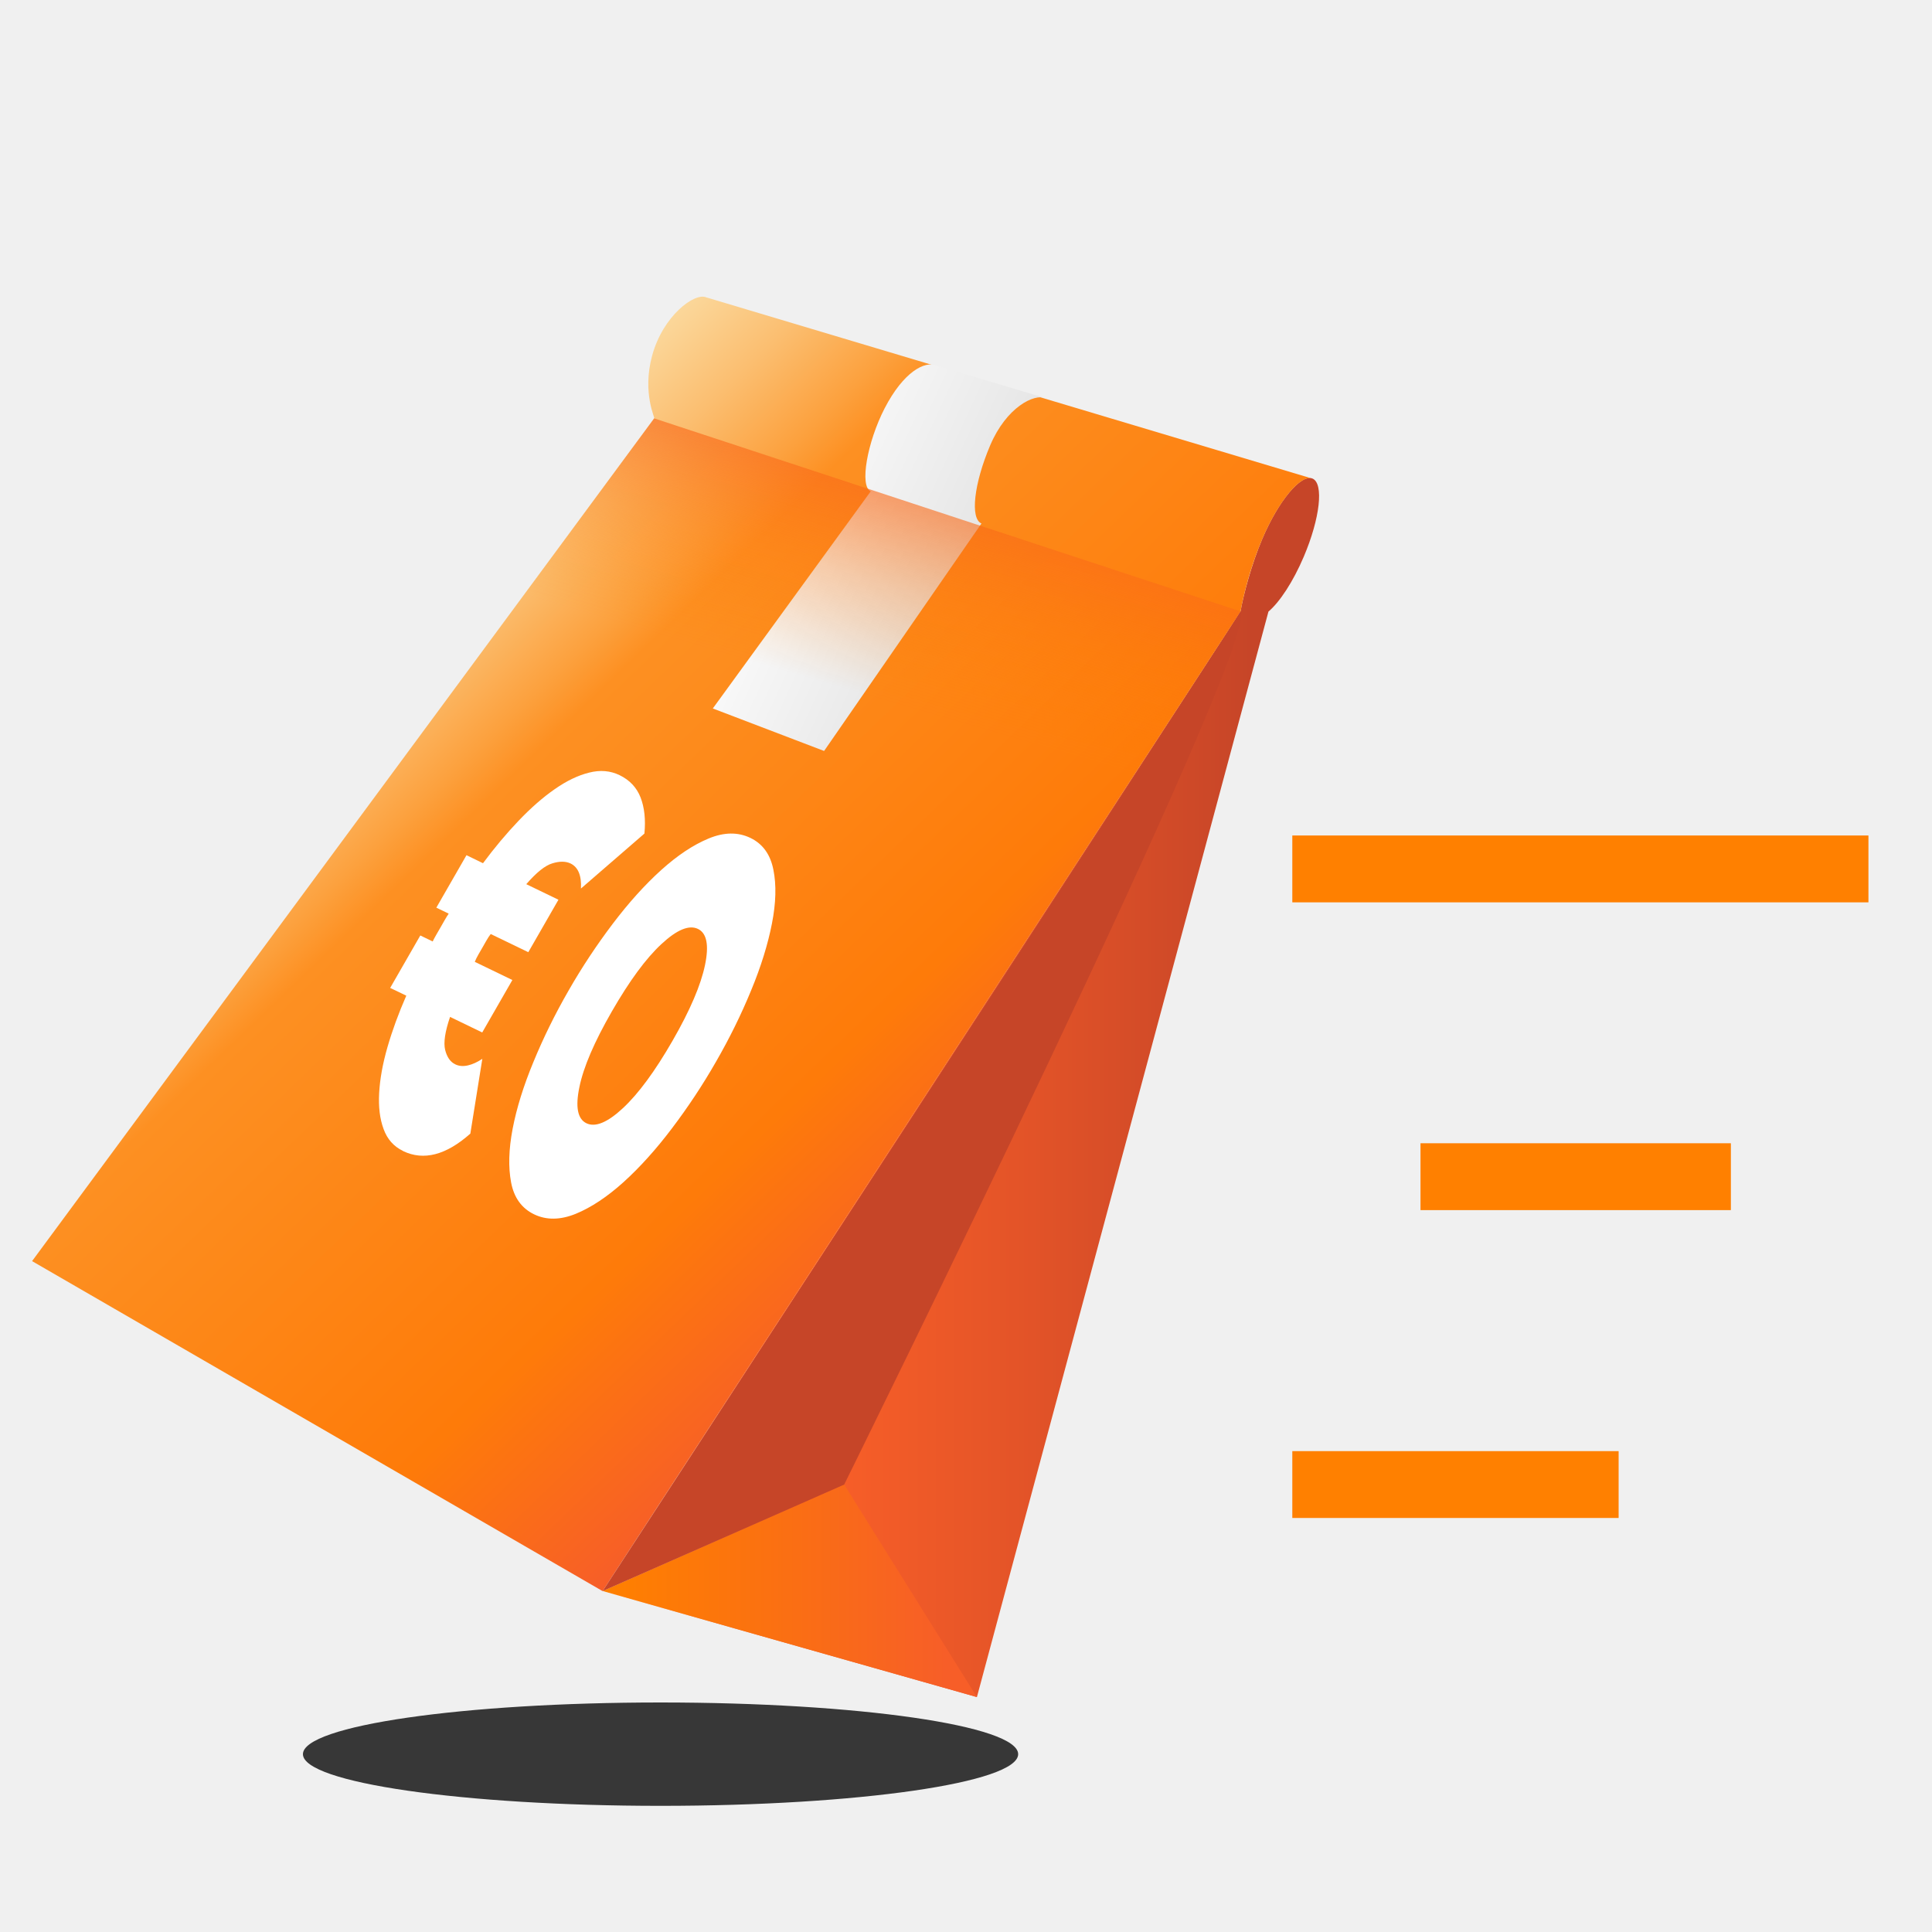
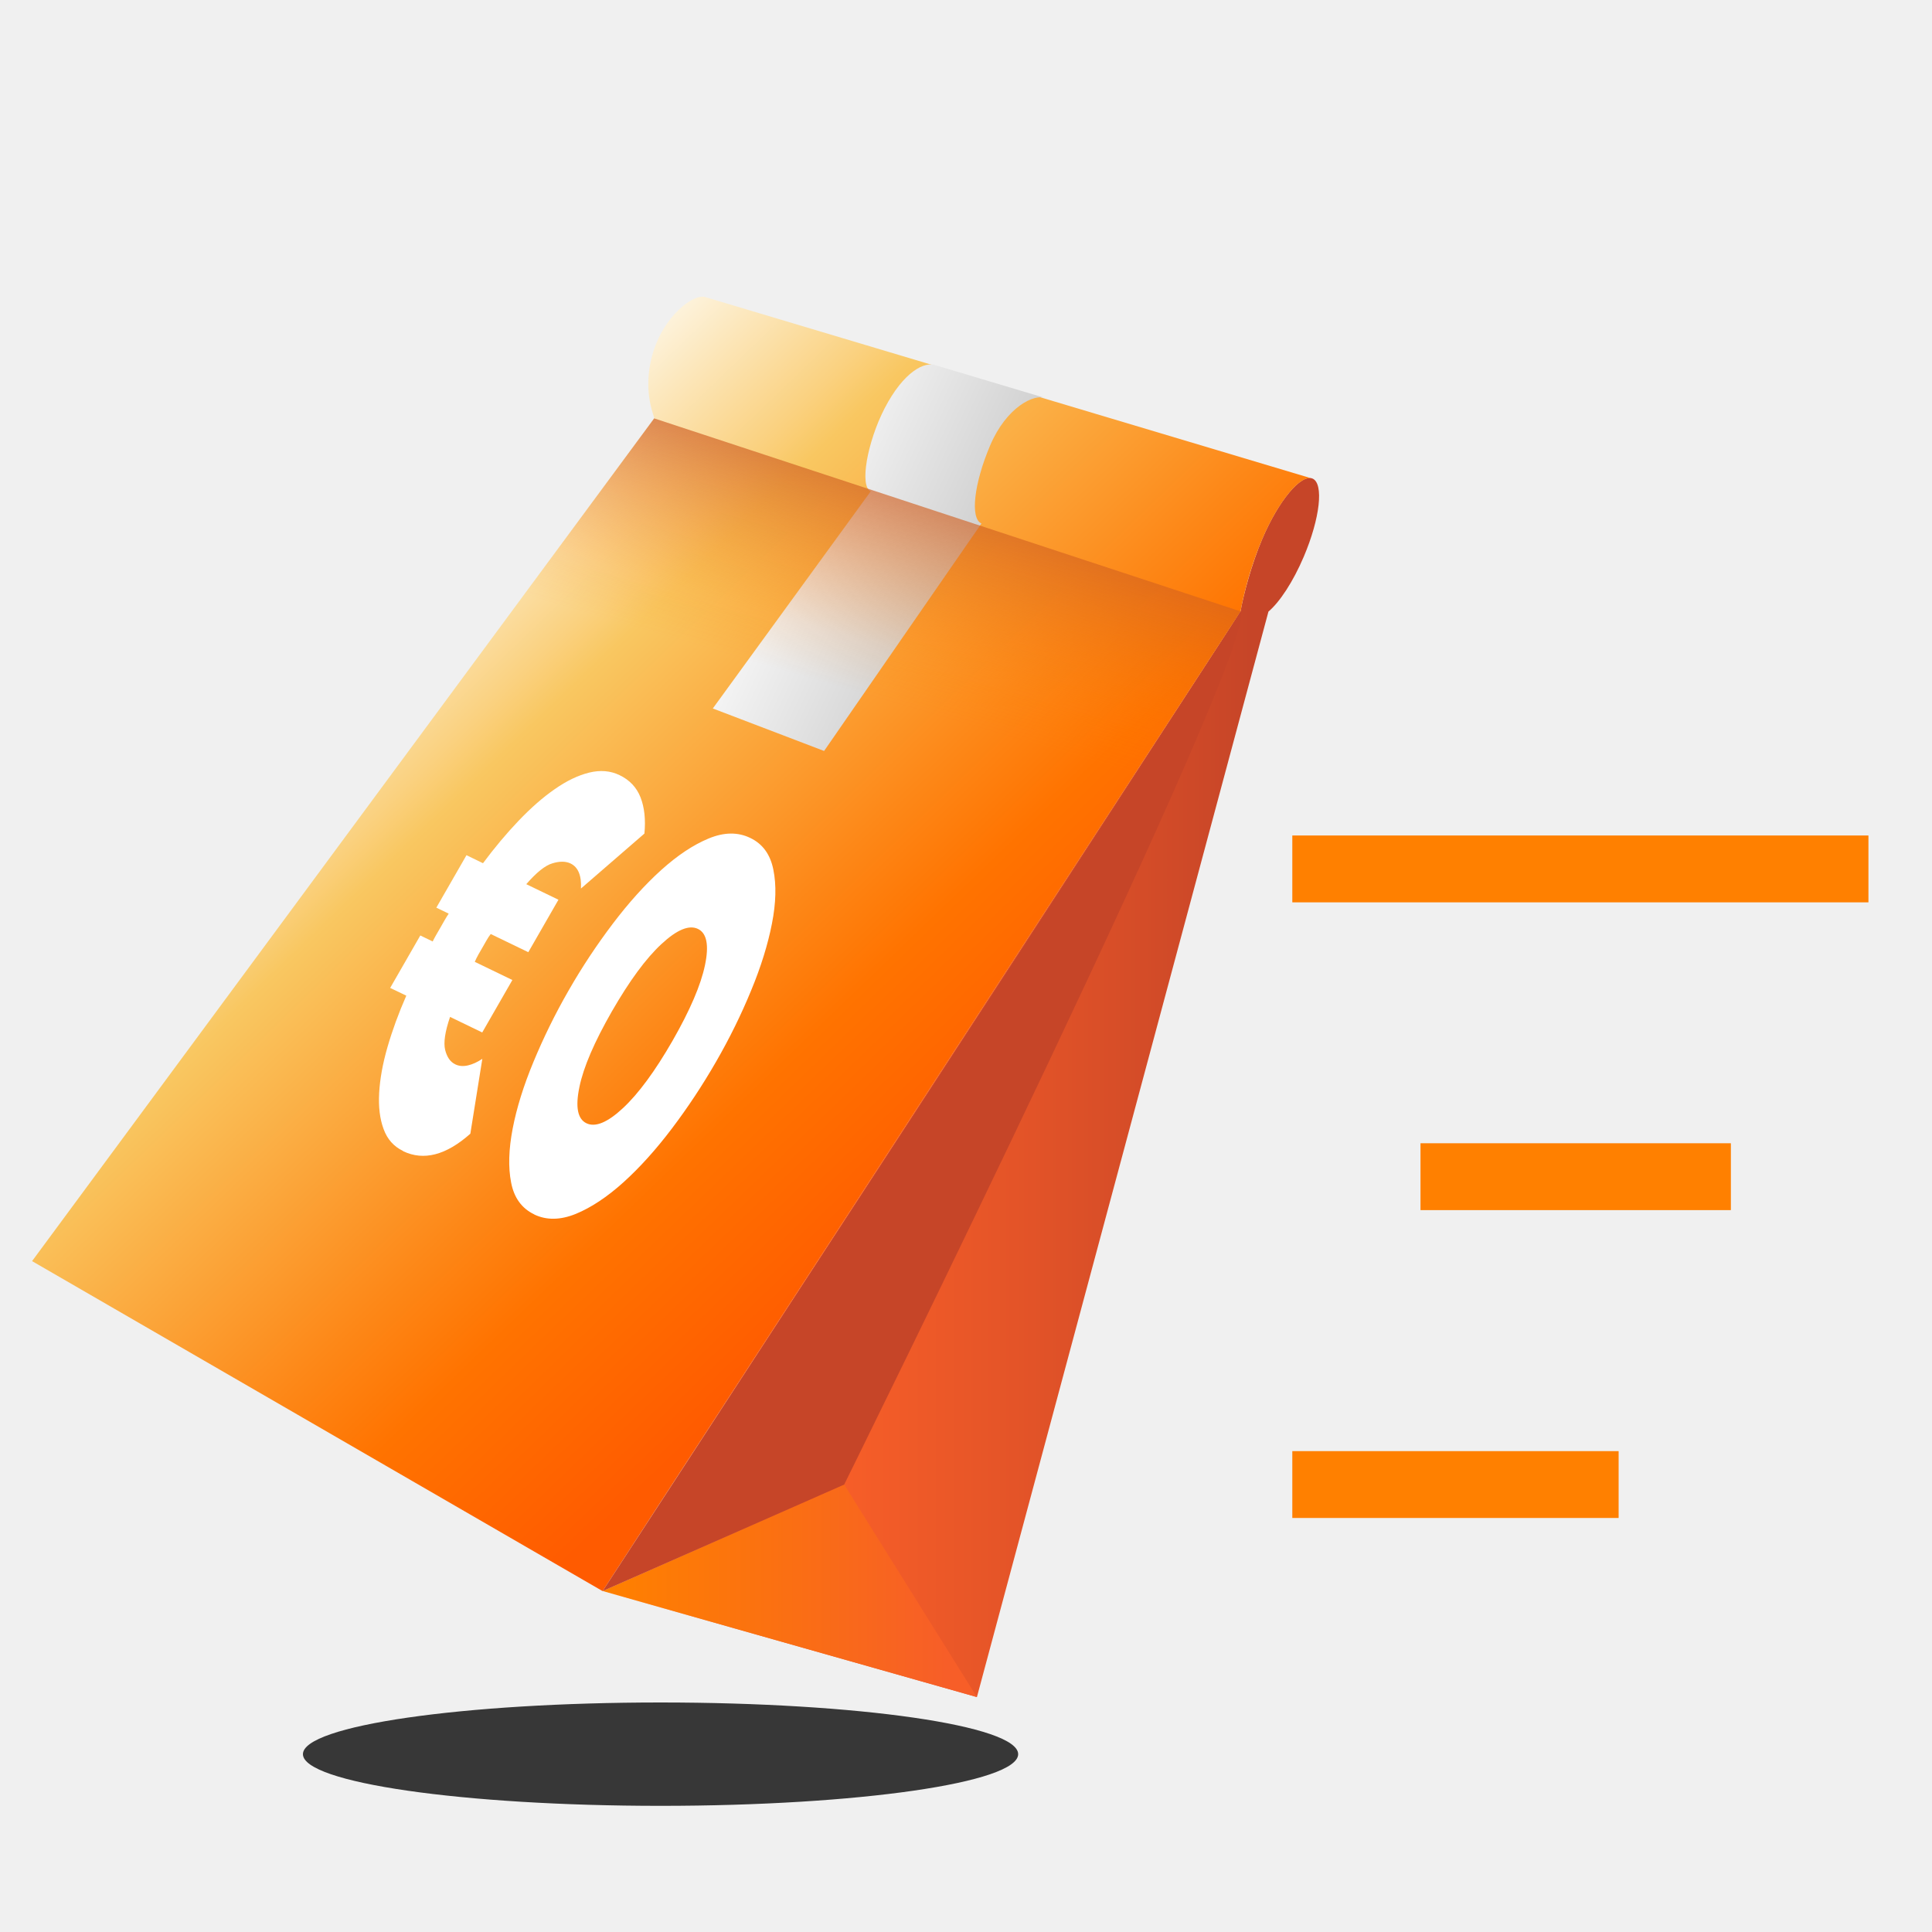
<svg xmlns="http://www.w3.org/2000/svg" id="Layer_12" viewBox="0 0 200 200">
  <defs>
-     <style>.cls-1{fill:url(#linear-gradient-5);}.cls-2{fill:url(#linear-gradient-6);}.cls-3{fill:url(#linear-gradient-4);}.cls-4{fill:url(#linear-gradient-3);}.cls-5{fill:url(#linear-gradient-2);}.cls-6{fill:url(#linear-gradient);}.cls-7{fill:none;stroke:#ff8000;stroke-miterlimit:10;stroke-width:6.92px;}.cls-8{fill:#c64528;}.cls-9{fill:#fff;}.cls-10{fill:#090909;opacity:.8;}</style>
-     <linearGradient id="linear-gradient" x1="-2966.87" y1="112.59" x2="-2892.71" y2="112.59" gradientTransform="translate(-2830.32) rotate(-180) scale(1 -1)" gradientUnits="userSpaceOnUse">
+     <style>.cls-1{fill:url(#linear-gradient-7);}.cls-2{fill:url(#linear-gradient-5);}.cls-3{fill:url(#linear-gradient-6);}.cls-4{fill:url(#linear-gradient-4);}.cls-5{fill:url(#linear-gradient-3);}.cls-6{fill:url(#linear-gradient-2);}.cls-7{fill:url(#linear-gradient);}.cls-8{fill:none;stroke:#ff8000;stroke-miterlimit:10;stroke-width:6.92px;}.cls-9{fill:#fff;}.cls-10{fill:#090909;opacity:.8;}</style>
+     <linearGradient id="linear-gradient" x1="-1221.11" y1="112.59" x2="-1146.94" y2="112.59" gradientTransform="translate(-1084.56) rotate(-180) scale(1 -1)" gradientUnits="userSpaceOnUse">
      <stop offset=".09" stop-color="#c64528" />
      <stop offset=".4" stop-color="#e25328" />
      <stop offset=".67" stop-color="#f75e28" />
      <stop offset=".73" stop-color="#f7602b" />
      <stop offset=".77" stop-color="#f76735" />
      <stop offset=".82" stop-color="#f87446" />
      <stop offset=".86" stop-color="#f9865d" />
      <stop offset=".89" stop-color="#fa9d7c" />
      <stop offset=".93" stop-color="#fbb9a2" />
      <stop offset=".97" stop-color="#fddacd" />
      <stop offset="1" stop-color="#fff" />
    </linearGradient>
-     <linearGradient id="linear-gradient-2" x1="-2966.22" y1="49.57" x2="-2966.02" y2="49.48" gradientTransform="translate(-2830.32) rotate(-180) scale(1 -1)" gradientUnits="userSpaceOnUse">
+     <linearGradient id="linear-gradient-2" x1="-1220.46" y1="49.57" x2="-1220.26" y2="49.48" gradientTransform="translate(-1084.56) rotate(-180) scale(1 -1)" gradientUnits="userSpaceOnUse">
      <stop offset="0" stop-color="#f75e28" />
      <stop offset=".19" stop-color="#fa6e14" />
      <stop offset=".43" stop-color="#ff8000" />
      <stop offset=".56" stop-color="#ffa143" />
      <stop offset=".72" stop-color="#ffc992" />
      <stop offset=".85" stop-color="#ffe6cd" />
      <stop offset=".95" stop-color="#fff8f1" />
      <stop offset="1" stop-color="#fff" />
    </linearGradient>
    <linearGradient id="linear-gradient-3" x1="103.27" y1="125.14" x2="24.4" y2="43.08" gradientUnits="userSpaceOnUse">
-       <stop offset="0" stop-color="#f75e28" />
-       <stop offset=".2" stop-color="#fe7b09" />
-       <stop offset=".59" stop-color="#fd9022" />
-       <stop offset=".63" stop-color="#fca13e" />
-       <stop offset=".71" stop-color="#fbbe70" />
-       <stop offset=".78" stop-color="#fbd495" />
-       <stop offset=".83" stop-color="#fbe2ab" />
-       <stop offset=".87" stop-color="#fbe7b4" />
+       <stop offset=".04" stop-color="#ff5b00" />
+       <stop offset=".23" stop-color="#ff7300" />
+       <stop offset=".33" stop-color="#fd8818" />
+       <stop offset=".61" stop-color="#f9c761" />
+       <stop offset=".65" stop-color="#fad17f" />
+       <stop offset=".79" stop-color="#fdf2da" />
+       <stop offset=".86" stop-color="#fff" />
    </linearGradient>
-     <linearGradient id="linear-gradient-4" x1="-2908.57" y1="51.34" x2="-3003.11" y2="95.27" gradientTransform="translate(-2830.32) rotate(-180) scale(1 -1)" gradientUnits="userSpaceOnUse">
+     <linearGradient id="linear-gradient-4" x1="-1162.8" y1="51.34" x2="-1257.34" y2="95.27" gradientTransform="translate(-1084.56) rotate(-180) scale(1 -1)" gradientUnits="userSpaceOnUse">
      <stop offset=".02" stop-color="#fdfdfd" />
-       <stop offset=".07" stop-color="#f6f6f6" />
-       <stop offset=".47" stop-color="#cacaca" />
-       <stop offset=".77" stop-color="#afaeae" />
-       <stop offset=".95" stop-color="#a5a4a4" />
+       <stop offset=".04" stop-color="#f6f6f6" />
+       <stop offset=".25" stop-color="#cacaca" />
+       <stop offset=".4" stop-color="#afaeae" />
+       <stop offset=".49" stop-color="#a5a4a4" />
    </linearGradient>
-     <linearGradient id="linear-gradient-5" x1="-2931.45" y1="164.68" x2="-2892.71" y2="164.68" gradientTransform="translate(-2830.32) rotate(-180) scale(1 -1)" gradientUnits="userSpaceOnUse">
+     <linearGradient id="linear-gradient-5" x1="-1185.69" y1="164.68" x2="-1146.94" y2="164.68" gradientTransform="translate(-1084.56) rotate(-180) scale(1 -1)" gradientUnits="userSpaceOnUse">
      <stop offset=".08" stop-color="#f75e28" />
      <stop offset=".48" stop-color="#fa6e14" />
      <stop offset=".98" stop-color="#ff8000" />
    </linearGradient>
-     <linearGradient id="linear-gradient-6" x1="-2914.8" y1="82.55" x2="-2939.91" y2="-3.2" gradientTransform="translate(-2830.32) rotate(-180) scale(1 -1)" gradientUnits="userSpaceOnUse">
+     <linearGradient id="linear-gradient-6" x1="-1193.06" y1="122.29" x2="-1143.76" y2="91.09" gradientTransform="translate(-1084.56) rotate(-180) scale(1 -1)" gradientUnits="userSpaceOnUse">
+       <stop offset=".38" stop-color="#c64528" />
+       <stop offset=".74" stop-color="#eb6b0d" />
+       <stop offset=".98" stop-color="#ff8000" />
+     </linearGradient>
+     <linearGradient id="linear-gradient-7" x1="-1169.03" y1="82.55" x2="-1194.15" y2="-3.2" gradientTransform="translate(-1084.56) rotate(-180) scale(1 -1)" gradientUnits="userSpaceOnUse">
      <stop offset=".13" stop-color="#ff8000" stop-opacity="0" />
-       <stop offset=".17" stop-color="#fe7c03" stop-opacity=".09" />
-       <stop offset=".26" stop-color="#fc750c" stop-opacity=".32" />
-       <stop offset=".38" stop-color="#f9681b" stop-opacity=".68" />
-       <stop offset=".47" stop-color="#f75e28" />
+       <stop offset=".19" stop-color="#f67906" stop-opacity=".12" />
+       <stop offset=".29" stop-color="#e06a15" stop-opacity=".43" />
+       <stop offset=".45" stop-color="#bc512f" stop-opacity=".92" />
+       <stop offset=".47" stop-color="#b74e33" />
    </linearGradient>
  </defs>
  <ellipse class="cls-10" cx="68.38" cy="181.59" rx="37.02" ry="5.35" />
-   <path class="cls-6" d="M128.42,63.29c.28-1.64,1.14-4.9,2.25-7.5,1.68-3.96,4.01-6.75,5.2-6.25,1.19.51.78,4.12-.9,8.08-1.11,2.61-2.5,4.71-3.66,5.69l-30.18,112.37-38.75-10.98,66.04-101.41Z" />
-   <path class="cls-5" d="M135.73,49.5s.09.02.14.04l-.14-.04Z" />
-   <path class="cls-4" d="M67.72,43.31h0,0s0,0,0,0c.16.07-1.28-2.58-.21-6.5,1.13-4.15,4.4-6.54,5.59-6.03l62.63,18.73c-1.22-.25-3.44,2.48-5.06,6.29-1.68,3.96-2.25,7.5-2.25,7.5l-66.04,101.41L3.32,130.55,67.72,43.31Z" />
-   <path class="cls-3" d="M96.95,37.84c-1.19-.51-3.41.62-5.38,4.44-1.79,3.48-2.62,8.07-1.43,8.58l-16.35,22.48,11.52,4.4,16.29-23.55c-1.19-.51-.78-4.12.9-8.08,1.68-3.96,4.57-5.39,5.76-4.89l-11.31-3.38Z" />
-   <polygon class="cls-1" points="101.13 175.68 62.38 164.7 87.39 153.68 101.13 175.68" />
-   <path class="cls-8" d="M87.39,153.68l-25.01,11.03s61.7-94.39,66.04-101.41c1.98,3.38-41.03,90.38-41.03,90.38Z" />
-   <polygon class="cls-2" points="128.42 63.29 67.72 43.31 51.05 65.9 114.06 85.25 128.42 63.29" />
-   <line class="cls-7" x1="167.56" y1="153.68" x2="133.78" y2="153.68" />
-   <line class="cls-7" x1="179.18" y1="121.81" x2="147.05" y2="121.81" />
-   <line class="cls-7" x1="193.42" y1="89.95" x2="133.78" y2="89.95" />
-   <path class="cls-9" d="M41.71,119.14c-.95-.46-1.62-1.21-2-2.26-.39-1.05-.54-2.29-.46-3.73.08-1.44.36-3.02.86-4.75.5-1.73,1.15-3.51,1.95-5.33l-1.67-.8,3.12-5.43,1.28.62c.12-.24.25-.49.41-.76s.29-.5.4-.69c.11-.19.25-.43.41-.72.17-.29.31-.53.44-.71l-1.28-.62,3.12-5.43,1.71.83c1.18-1.59,2.41-3.06,3.68-4.39,1.27-1.33,2.52-2.43,3.75-3.28,1.23-.86,2.42-1.43,3.56-1.71,1.14-.29,2.19-.2,3.14.26,1.05.51,1.77,1.27,2.18,2.31.4,1.03.54,2.28.4,3.74l-6.57,5.69c.07-1.34-.29-2.21-1.07-2.59-.5-.24-1.13-.25-1.88-.02-.76.22-1.66.95-2.71,2.16l3.33,1.61-3.12,5.43-3.89-1.88c-.14.18-.3.41-.46.7-.17.29-.3.53-.41.72-.11.19-.24.42-.4.69s-.28.53-.38.77l3.89,1.88-3.12,5.43-3.33-1.61c-.52,1.52-.69,2.66-.51,3.41.19.75.53,1.25,1.05,1.5.39.19.82.22,1.31.11.48-.11.98-.34,1.49-.68l-1.24,7.74c-2.51,2.23-4.83,2.83-6.96,1.81Z" />
-   <path class="cls-9" d="M55.3,125.71c-1.29-.62-2.09-1.72-2.39-3.3s-.25-3.43.16-5.57c.41-2.14,1.13-4.45,2.16-6.93,1.02-2.48,2.23-4.94,3.63-7.37,1.39-2.43,2.92-4.73,4.57-6.91,1.65-2.18,3.32-4.03,5.01-5.56,1.69-1.52,3.32-2.61,4.92-3.27,1.59-.66,3.03-.68,4.32-.06,1.27.61,2.07,1.71,2.38,3.29.32,1.58.27,3.44-.15,5.58-.42,2.14-1.13,4.45-2.16,6.93-1.02,2.48-2.23,4.94-3.63,7.37-1.39,2.43-2.92,4.73-4.57,6.91-1.65,2.18-3.32,4.03-5.01,5.56-1.69,1.52-3.33,2.61-4.93,3.27-1.6.65-3.04.67-4.31.06ZM60.71,116.28c.92.44,2.18-.08,3.78-1.57,1.6-1.49,3.31-3.81,5.13-6.97s2.93-5.77,3.36-7.83c.43-2.06.19-3.31-.73-3.75-.92-.44-2.18.08-3.78,1.57-1.61,1.49-3.31,3.81-5.13,6.97s-2.94,5.77-3.36,7.83c-.43,2.06-.19,3.31.73,3.75Z" />
+   <path class="cls-7" d="M128.42,63.29c.28-1.64,1.14-4.9,2.25-7.5,1.68-3.96,4.01-6.75,5.2-6.25,1.19.51.78,4.12-.9,8.08-1.11,2.61-2.5,4.71-3.66,5.69l-30.18,112.37-38.75-10.98,66.04-101.41Z" />
+   <path class="cls-6" d="M135.73,49.5s.09.02.14.04l-.14-.04Z" />
+   <path class="cls-5" d="M3.32,130.55L67.72,43.31h0,0s0,0,0,0c.16.07-1.28-2.58-.21-6.5,1.13-4.15,4.4-6.54,5.59-6.03l62.63,18.73c-1.22-.25-3.44,2.48-5.06,6.29-1.68,3.96-2.25,7.5-2.25,7.5l-66.04,101.41L3.32,130.55" />
+   <path class="cls-4" d="M96.95,37.84c-1.19-.51-3.41.62-5.38,4.44-1.79,3.48-2.62,8.07-1.43,8.58l-16.35,22.48,11.52,4.4,16.29-23.55c-1.19-.51-.78-4.12.9-8.08,1.68-3.96,4.57-5.39,5.76-4.89l-11.31-3.38Z" />
+   <polygon class="cls-2" points="101.13 175.68 62.38 164.7 87.39 153.68 101.13 175.68" />
+   <path class="cls-3" d="M87.39,153.68l-25.01,11.03s61.7-94.39,66.04-101.41c1.98,3.38-41.03,90.38-41.03,90.38Z" />
+   <polygon class="cls-1" points="128.42 63.29 67.72 43.31 51.05 65.9 114.06 85.25 128.42 63.29" />
+   <line class="cls-8" x1="167.56" y1="153.68" x2="133.78" y2="153.68" />
+   <line class="cls-8" x1="179.18" y1="121.81" x2="147.05" y2="121.81" />
+   <line class="cls-8" x1="193.42" y1="89.95" x2="133.78" y2="89.95" />
+   <path class="cls-9" d="M41.71,119.14c-.95-.46-1.62-1.21-2-2.26-.39-1.05-.54-2.29-.46-3.73s.36-3.02.86-4.75c.5-1.73,1.15-3.51,1.95-5.33l-1.67-.8,3.12-5.43,1.28.62c.12-.24.25-.49.41-.76.15-.27.29-.5.4-.69.11-.19.25-.43.41-.72.17-.29.31-.53.44-.71l-1.28-.62,3.12-5.43,1.71.83c1.18-1.59,2.41-3.06,3.68-4.39,1.27-1.33,2.52-2.43,3.75-3.28,1.23-.86,2.42-1.43,3.56-1.71s2.19-.2,3.14.26c1.05.5,1.77,1.27,2.18,2.31.4,1.03.54,2.28.4,3.74l-6.57,5.69c.07-1.34-.29-2.21-1.07-2.59-.5-.24-1.13-.25-1.88-.02-.76.22-1.66.95-2.71,2.16l3.33,1.61-3.12,5.43-3.89-1.88c-.14.18-.3.41-.46.7-.17.29-.3.53-.41.72-.11.19-.24.42-.4.69-.15.27-.28.53-.38.77l3.89,1.88-3.12,5.43-3.33-1.61c-.52,1.52-.69,2.66-.51,3.41.19.75.53,1.25,1.05,1.5.39.19.82.22,1.31.11.48-.11.98-.34,1.49-.68l-1.24,7.75c-2.51,2.23-4.83,2.83-6.96,1.81Z" />
+   <path class="cls-9" d="M55.3,125.71c-1.29-.62-2.09-1.72-2.39-3.3-.31-1.58-.25-3.43.16-5.57.41-2.14,1.13-4.45,2.16-6.93s2.23-4.94,3.63-7.37c1.39-2.43,2.92-4.73,4.57-6.91,1.65-2.18,3.32-4.03,5.01-5.56,1.69-1.52,3.32-2.61,4.92-3.27,1.59-.66,3.03-.68,4.32-.05,1.27.61,2.07,1.71,2.38,3.29.32,1.58.27,3.44-.15,5.58-.42,2.14-1.13,4.45-2.16,6.93-1.02,2.48-2.23,4.94-3.63,7.37s-2.92,4.73-4.57,6.91c-1.65,2.18-3.32,4.03-5.01,5.56-1.69,1.52-3.33,2.61-4.93,3.27-1.6.65-3.04.67-4.31.06ZM60.71,116.28c.92.44,2.18-.08,3.78-1.57,1.6-1.49,3.31-3.81,5.13-6.97,1.81-3.16,2.93-5.77,3.36-7.83s.19-3.31-.73-3.75c-.92-.44-2.18.08-3.78,1.57-1.61,1.49-3.31,3.81-5.13,6.97-1.81,3.16-2.94,5.77-3.36,7.83-.43,2.06-.19,3.31.73,3.75Z" />
</svg>
